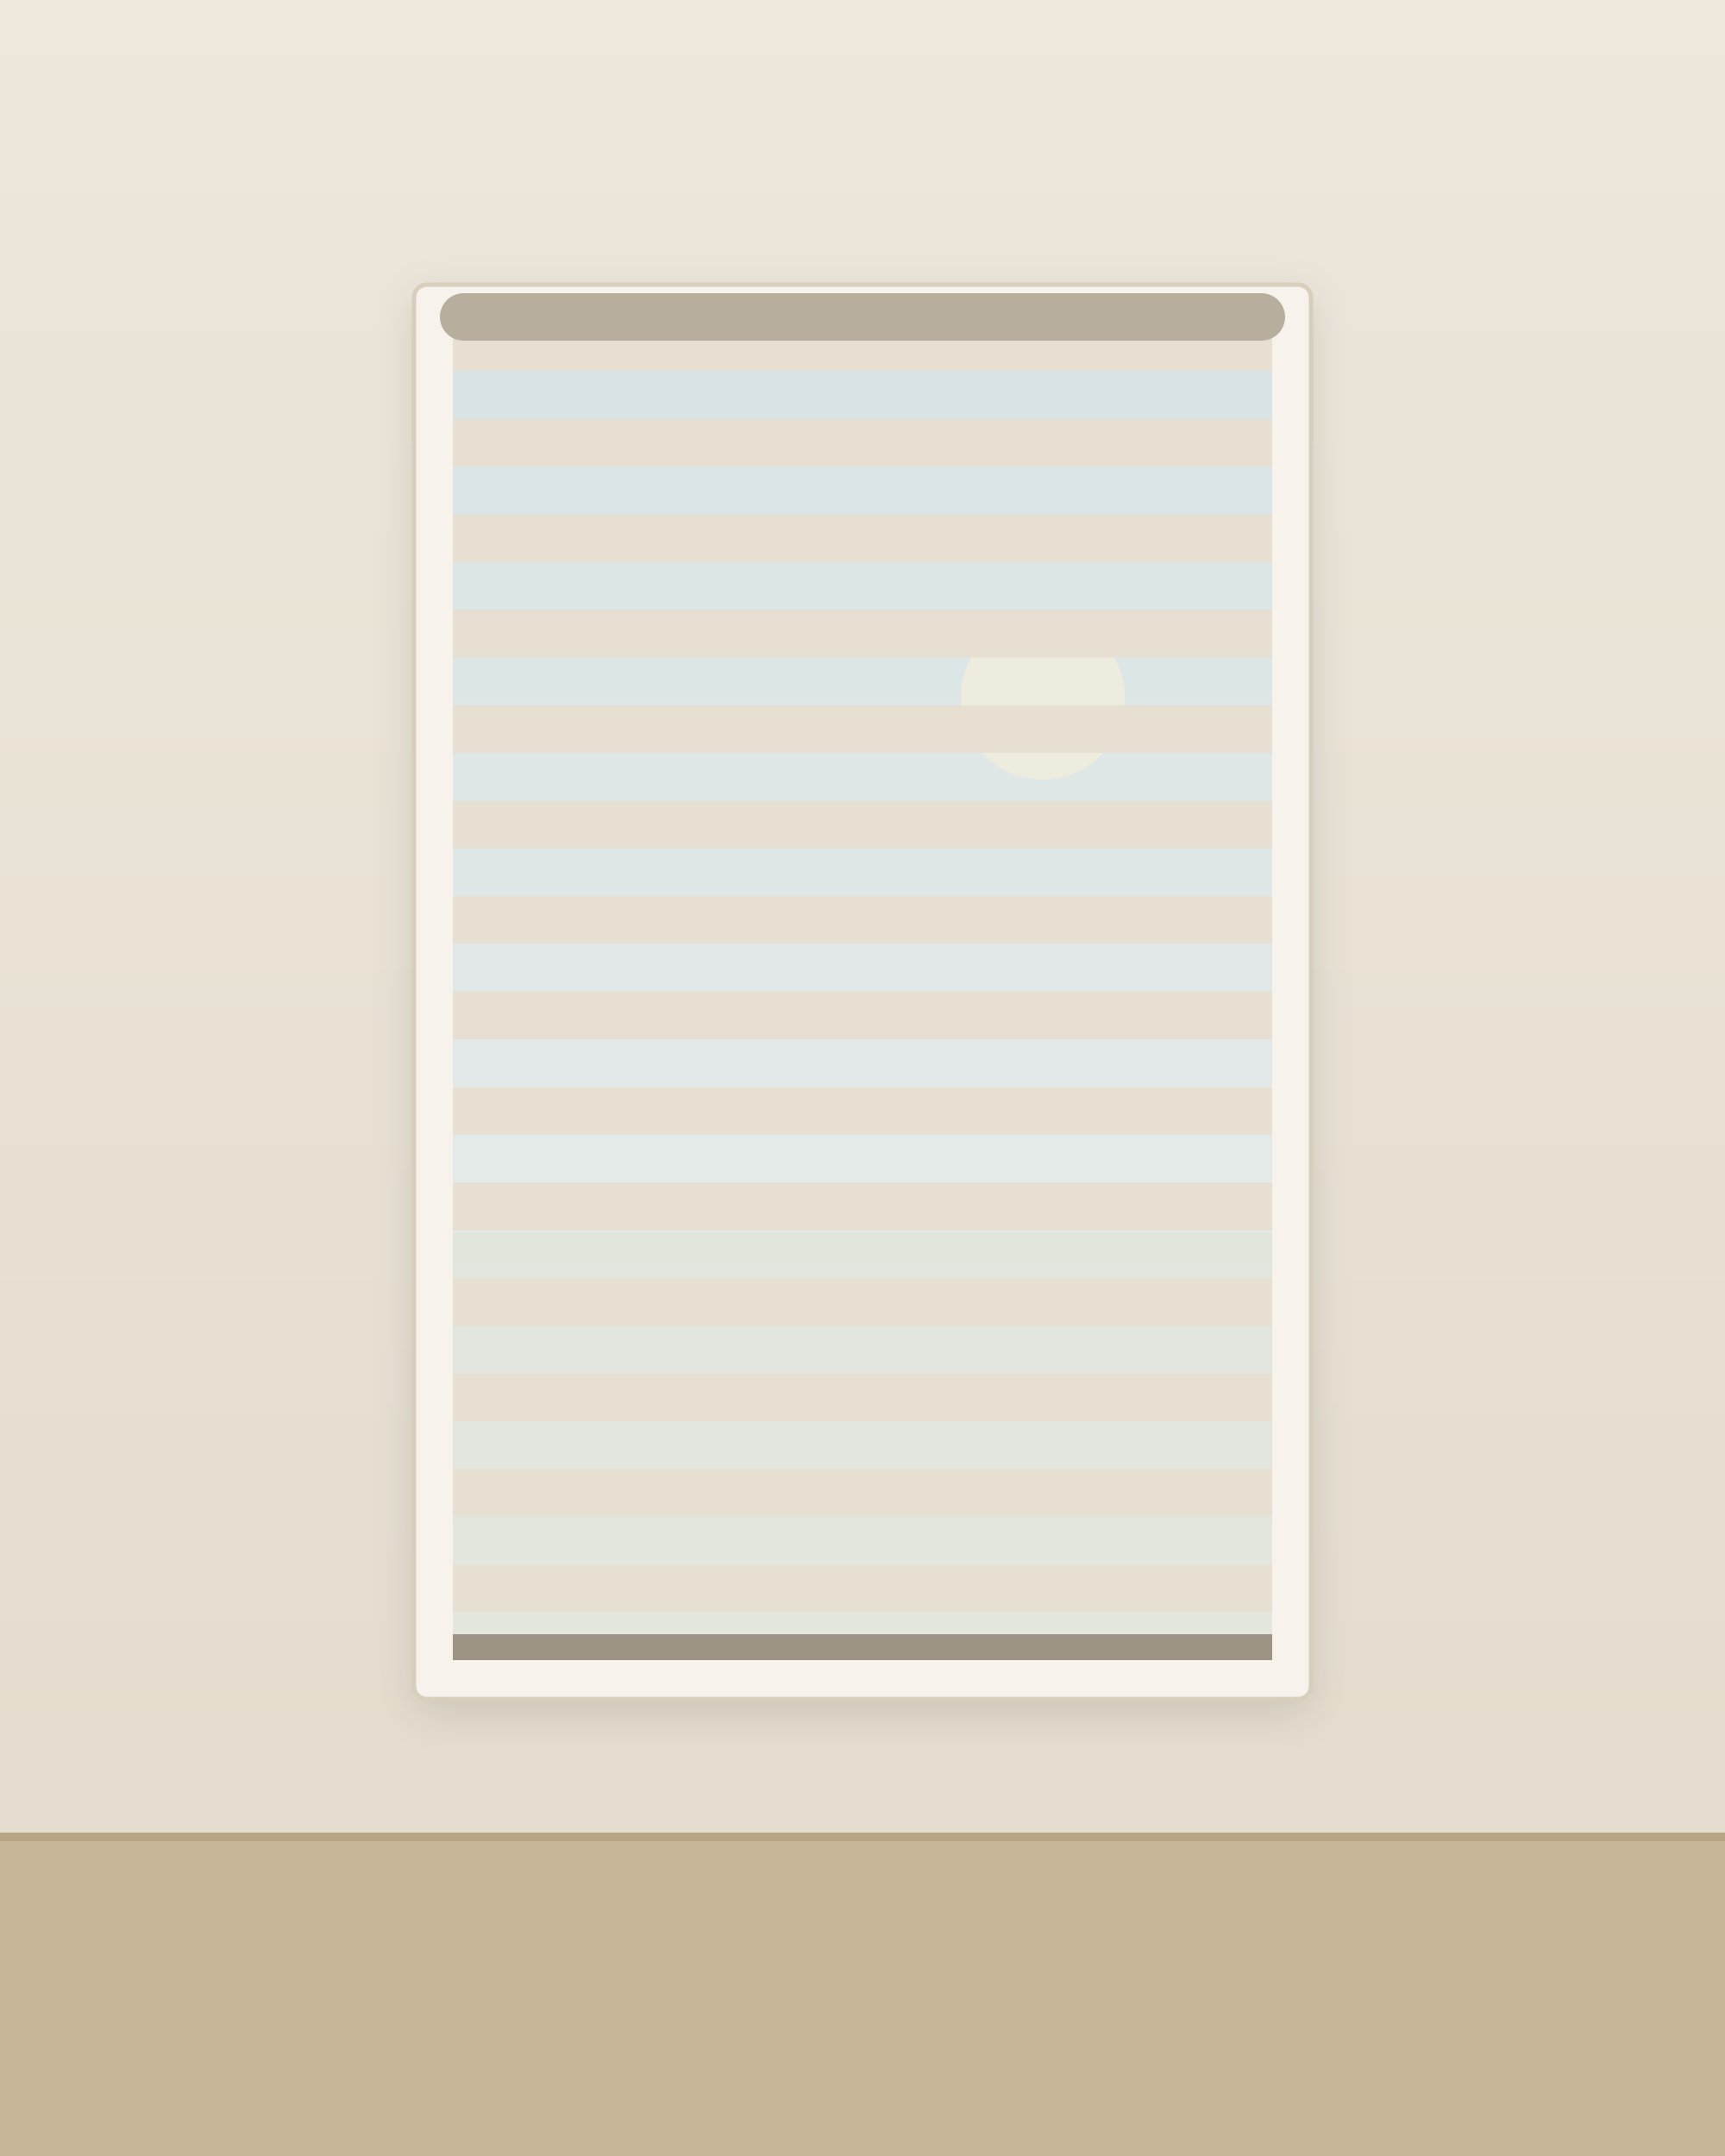
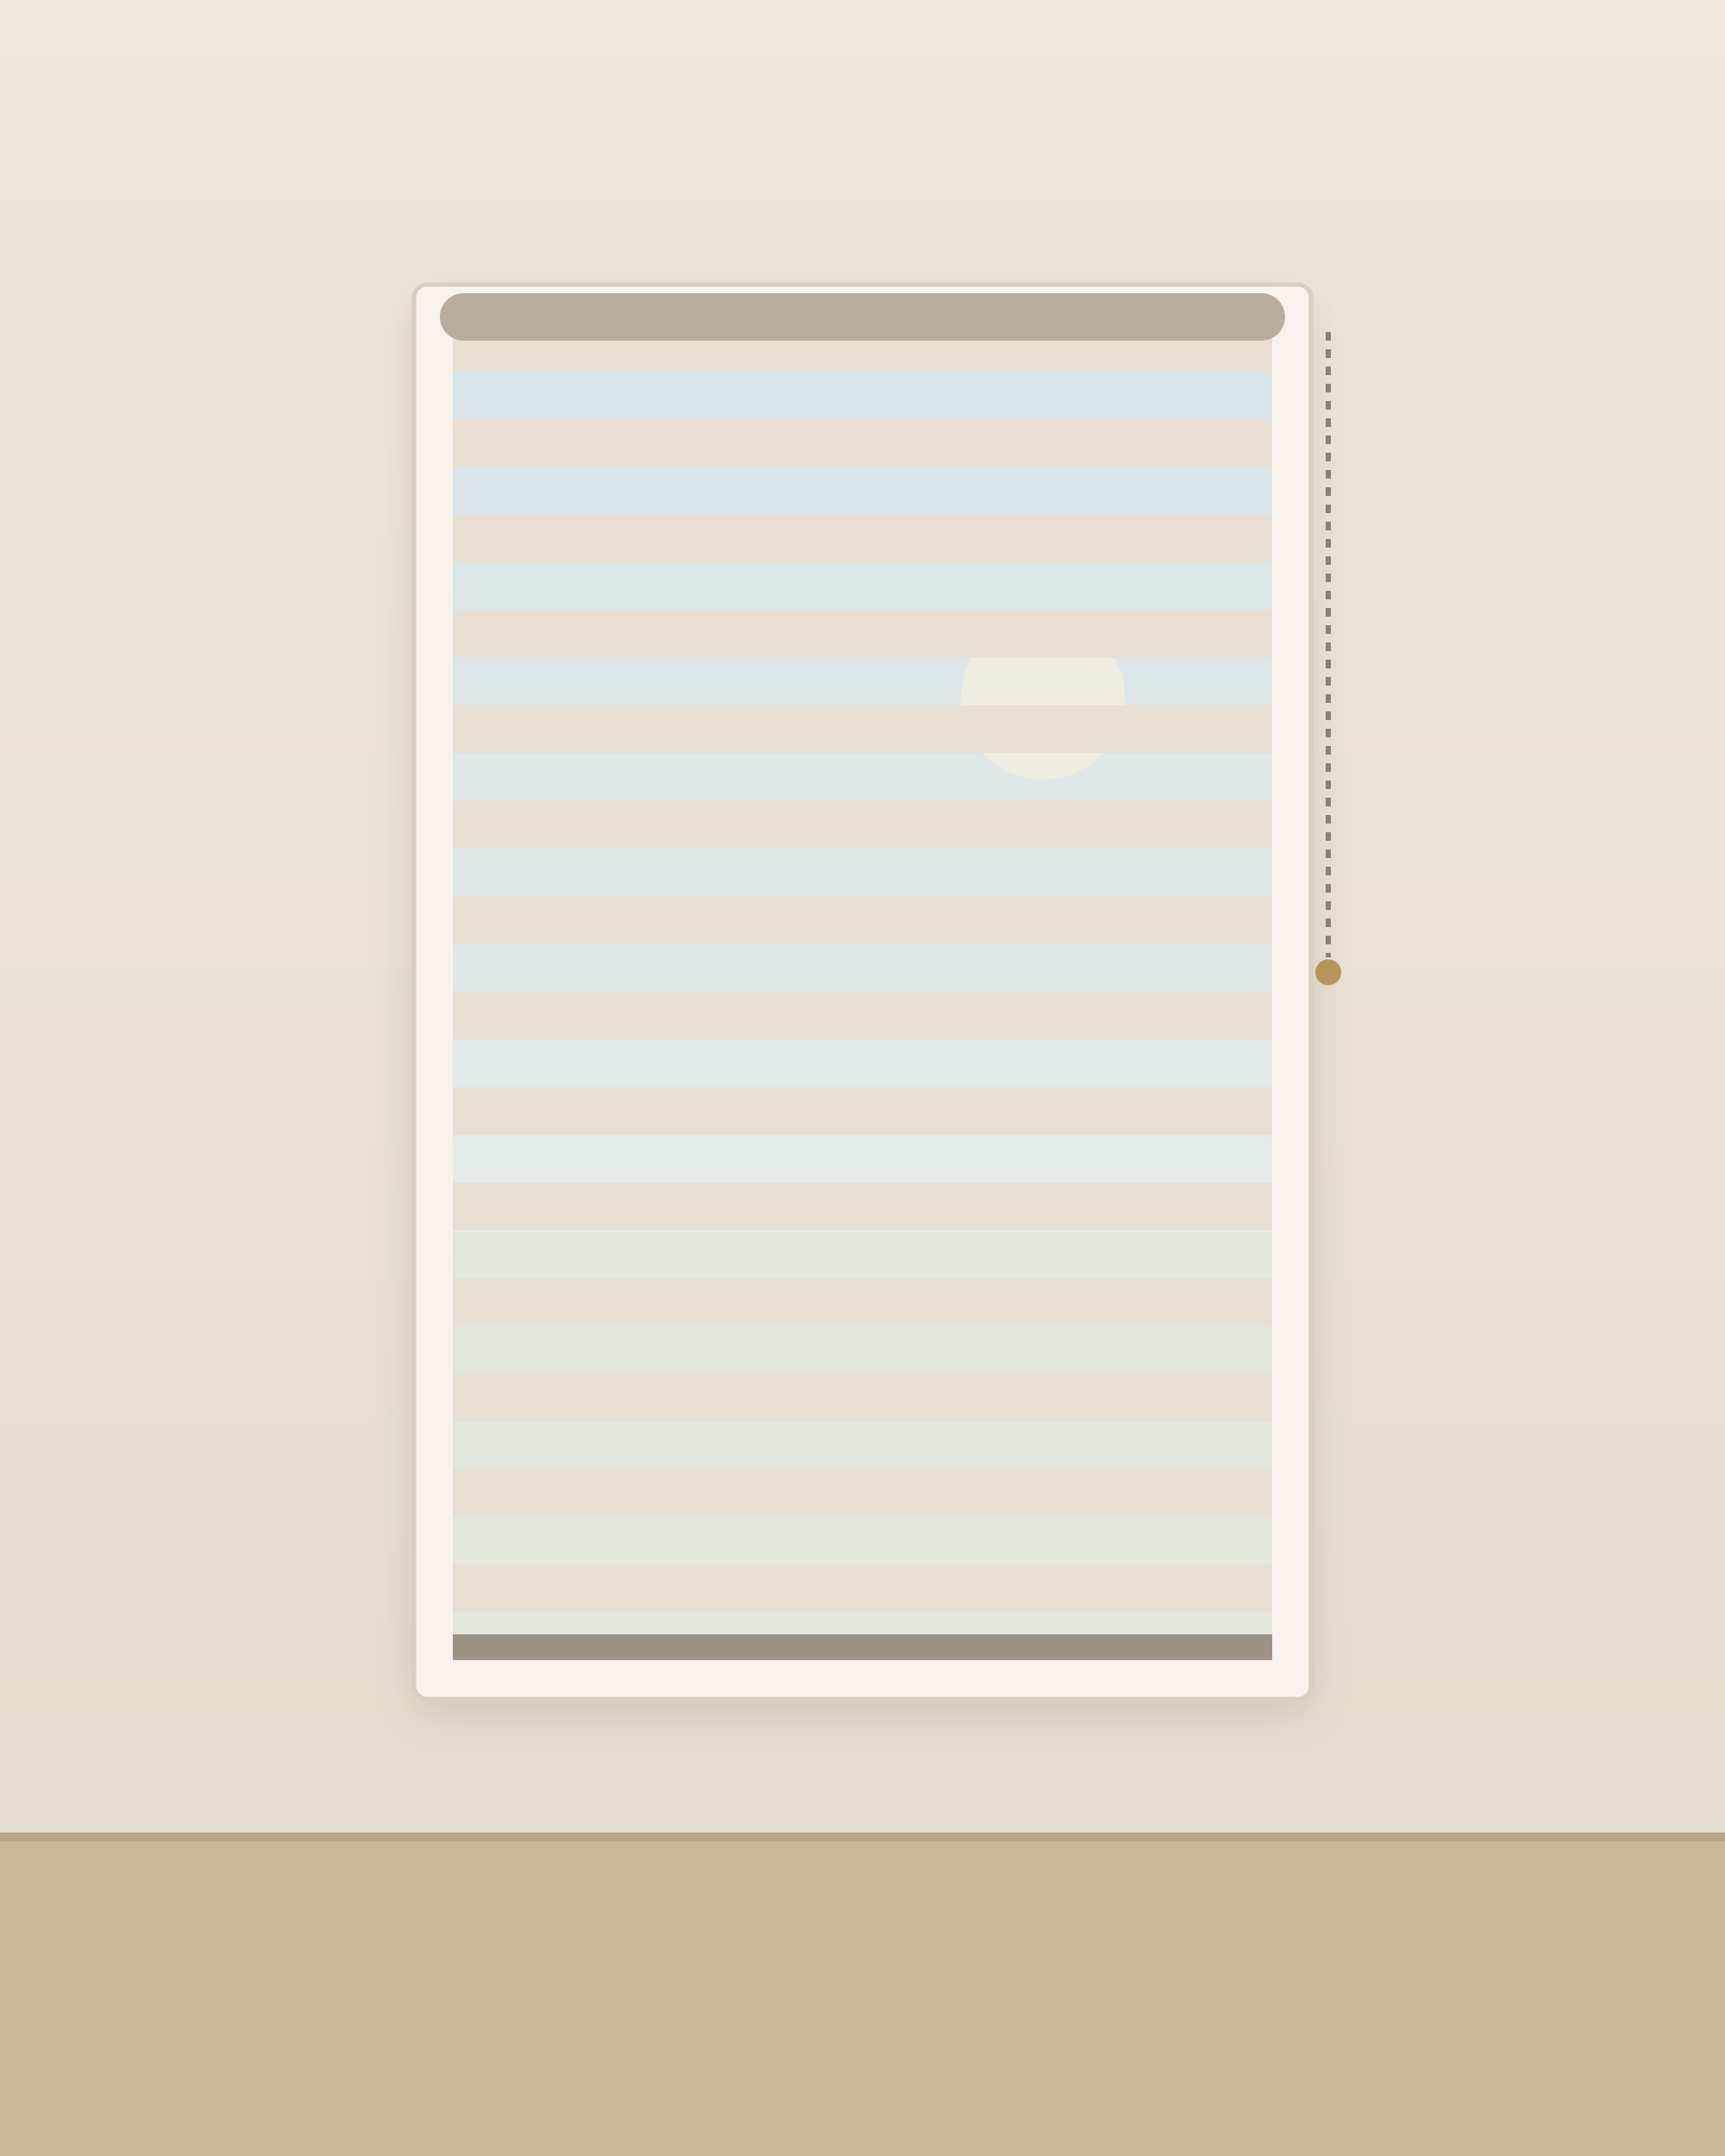
<svg xmlns="http://www.w3.org/2000/svg" viewBox="0 0 800 1000" width="800" height="1000">
  <defs>
    <linearGradient id="wall" x1="0" y1="0" x2="0" y2="1">
      <stop offset="0" stop-color="#EDE7DC" />
      <stop offset="1" stop-color="#E3DBCC" />
    </linearGradient>
    <linearGradient id="sky" x1="0" y1="0" x2="0" y2="1">
      <stop offset="0" stop-color="#CFE3EE" />
      <stop offset="1" stop-color="#EAF1F3" />
+     </linearGradient>
+     <linearGradient id="alu" x1="0" y1="0" x2="0" y2="1">
+       <stop offset="0" stop-color="#E8ECEF" />
+       <stop offset="0.5" stop-color="#C9D0D6" />
+       <stop offset="1" stop-color="#B4BCC3" />
    </linearGradient>
    <linearGradient id="gold" x1="0" y1="0" x2="1" y2="1">
      <stop offset="0" stop-color="#CFA968" />
      <stop offset="1" stop-color="#B8935A" />
    </linearGradient>
    <filter id="soft" x="-20%" y="-20%" width="140%" height="140%">
      <feDropShadow dx="0" dy="6" stdDeviation="10" flood-color="#000" flood-opacity="0.12" />
    </filter>
  </defs>
  <rect width="800" height="1000" fill="url(#wall)" />
  <rect x="0" y="850" width="800" height="150" fill="#C9B79A" />
  <rect x="0" y="850" width="800" height="4" fill="#B8A585" />
  <rect x="192" y="132" width="416" height="656" rx="6" fill="#F7F3EC" filter="url(#soft)" />
  <rect x="192" y="132" width="416" height="656" rx="6" fill="none" stroke="#D8CEBD" stroke-width="2" />
  <rect x="210" y="150" width="380" height="620" fill="url(#sky)" />
  <circle cx="483.6" cy="323.6" r="38.0" fill="#FBF3DE" opacity="0.7" />
  <rect x="210" y="571.6" width="380" height="198.4" fill="#D5E0D2" opacity="0.5" />
  <rect x="210" y="150.0" width="380" height="22.1" fill="#E6DFD2" />
  <rect x="210" y="172.1" width="380" height="22.1" fill="#EAE4D8" opacity="0.35" />
  <rect x="210" y="194.3" width="380" height="22.1" fill="#E6DFD2" />
  <rect x="210" y="216.4" width="380" height="22.1" fill="#EAE4D8" opacity="0.35" />
  <rect x="210" y="238.6" width="380" height="22.1" fill="#E6DFD2" />
  <rect x="210" y="260.7" width="380" height="22.1" fill="#EAE4D8" opacity="0.35" />
  <rect x="210" y="282.9" width="380" height="22.1" fill="#E6DFD2" />
  <rect x="210" y="305.0" width="380" height="22.1" fill="#EAE4D8" opacity="0.35" />
  <rect x="210" y="327.1" width="380" height="22.1" fill="#E6DFD2" />
  <rect x="210" y="349.3" width="380" height="22.1" fill="#EAE4D8" opacity="0.35" />
  <rect x="210" y="371.4" width="380" height="22.1" fill="#E6DFD2" />
  <rect x="210" y="393.6" width="380" height="22.1" fill="#EAE4D8" opacity="0.35" />
  <rect x="210" y="415.7" width="380" height="22.1" fill="#E6DFD2" />
  <rect x="210" y="437.9" width="380" height="22.1" fill="#EAE4D8" opacity="0.35" />
  <rect x="210" y="460.0" width="380" height="22.1" fill="#E6DFD2" />
  <rect x="210" y="482.1" width="380" height="22.1" fill="#EAE4D8" opacity="0.35" />
  <rect x="210" y="504.3" width="380" height="22.1" fill="#E6DFD2" />
  <rect x="210" y="526.4" width="380" height="22.1" fill="#EAE4D8" opacity="0.35" />
  <rect x="210" y="548.6" width="380" height="22.1" fill="#E6DFD2" />
  <rect x="210" y="570.7" width="380" height="22.1" fill="#EAE4D8" opacity="0.35" />
  <rect x="210" y="592.9" width="380" height="22.1" fill="#E6DFD2" />
  <rect x="210" y="615.0" width="380" height="22.1" fill="#EAE4D8" opacity="0.35" />
  <rect x="210" y="637.1" width="380" height="22.1" fill="#E6DFD2" />
  <rect x="210" y="659.3" width="380" height="22.1" fill="#EAE4D8" opacity="0.35" />
  <rect x="210" y="681.4" width="380" height="22.1" fill="#E6DFD2" />
  <rect x="210" y="703.6" width="380" height="22.1" fill="#EAE4D8" opacity="0.35" />
  <rect x="210" y="725.7" width="380" height="22.1" fill="#E6DFD2" />
  <rect x="210" y="747.9" width="380" height="22.1" fill="#EAE4D8" opacity="0.35" />
  <rect x="204" y="136" width="392" height="22" rx="11" fill="#B7AE9E" />
  <rect x="210" y="758" width="380" height="12" fill="#9C9385" />
+   <line x1="616" y1="154" x2="616" y2="444" stroke="#8A8175" stroke-width="2.4" stroke-dasharray="4 4" />
+   <circle cx="616" cy="451" r="6" fill="#B8935A" />
</svg>
